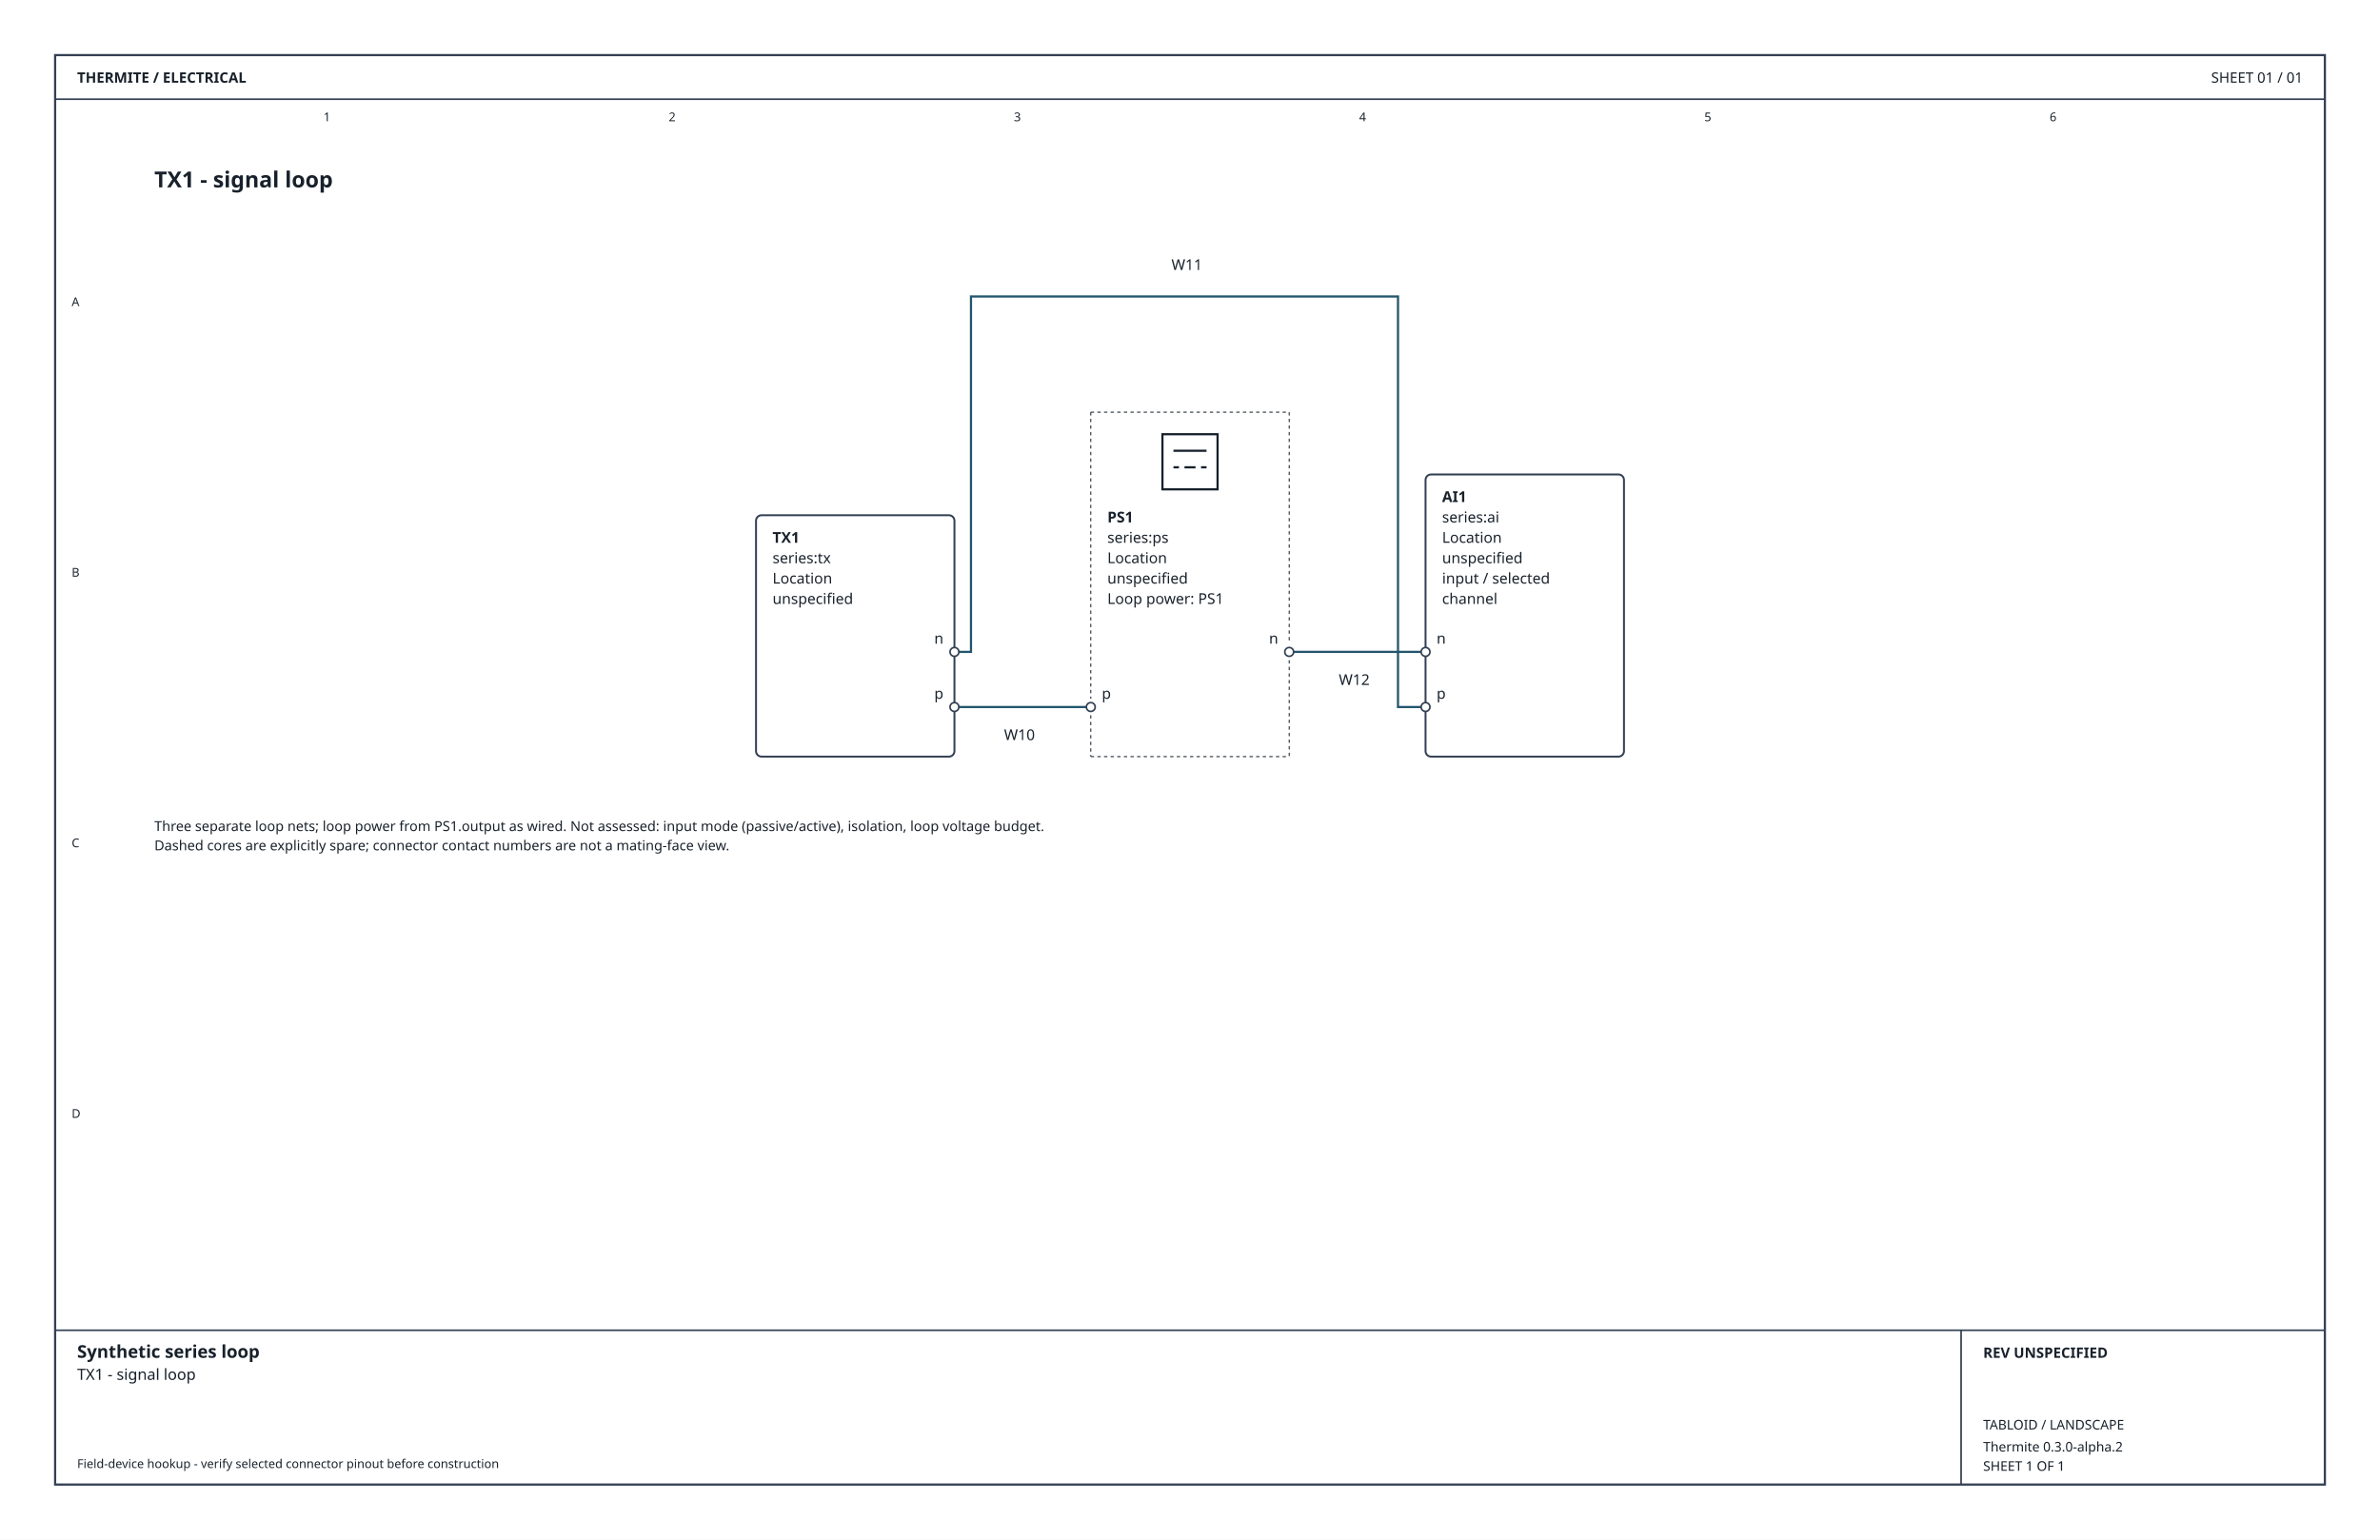
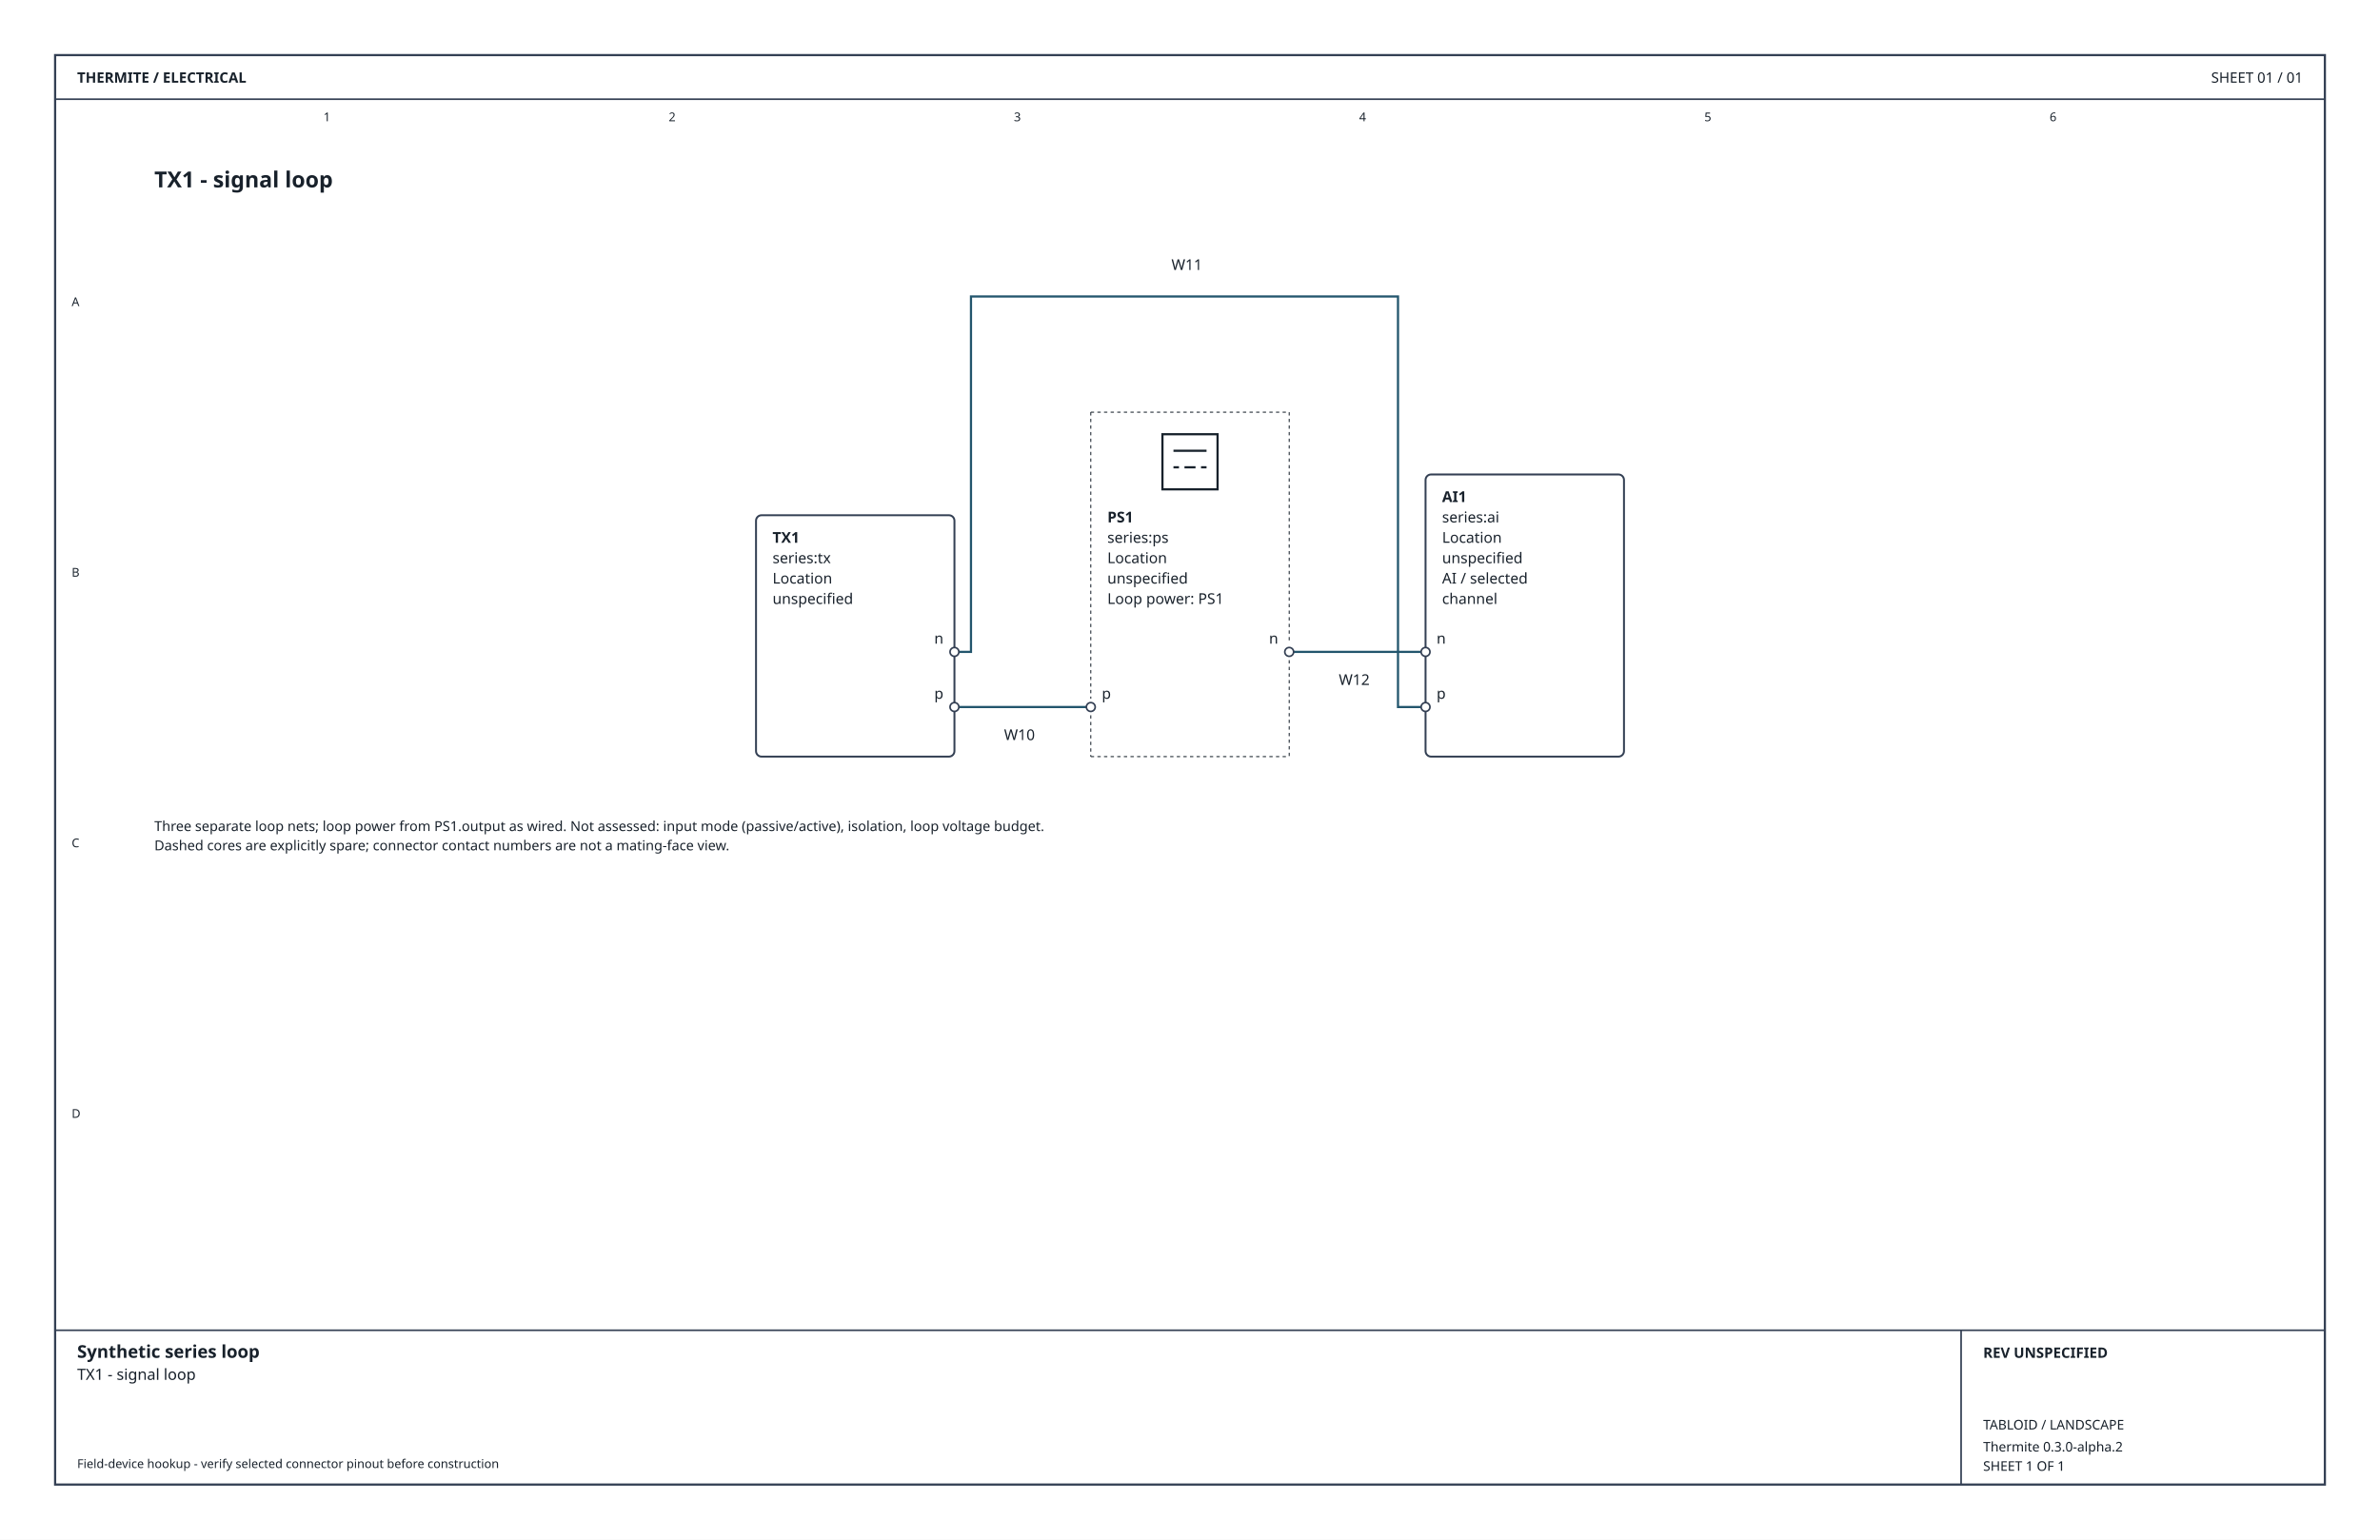
<svg xmlns="http://www.w3.org/2000/svg" width="431.8mm" height="279.4mm" viewBox="0 0 431.8 279.4" role="img" aria-label="TX1 - signal loop, sheet 1 of 1" data-sheet="1" data-total-sheets="1" data-paper="tabloid">
  <rect width="431.8" height="279.4" fill="white" />
  <rect x="10" y="10" width="411.8" height="259.4" fill="none" stroke="#344054" stroke-width="0.4" />
  <text x="14" y="15" font-family="Thermite Sans, Thermite Math, sans-serif" font-size="2.6" text-anchor="start" font-weight="700" fill="#18212b">THERMITE  /  ELECTRICAL</text>
  <text x="417.8" y="15" font-family="Thermite Sans, Thermite Math, sans-serif" font-size="2.6" text-anchor="end" font-weight="400" fill="#18212b">SHEET 01 / 01</text>
  <path d="M 10 18 L 421.8 18" fill="none" stroke="#344054" stroke-width="0.3" />
  <text x="28" y="34" font-family="Thermite Sans, Thermite Math, sans-serif" font-size="4" text-anchor="start" font-weight="700" fill="#18212b">TX1 - signal loop</text>
  <g transform="translate(131.164 40) scale(1)">
    <g transform="translate(0 0)">
      <g data-loop-conductor="74000000-0000-4000-8000-000000000010" data-net-id="net:sha256:d98b395fe0ca665f966ec3862ab463e6ff601ea7a52aa5109cd3808a62750df9" data-terminal-ends="[{&quot;deviceUid&quot;:&quot;74000000-0000-4000-8000-000000000002&quot;,&quot;terminalKey&quot;:&quot;p&quot;},{&quot;deviceUid&quot;:&quot;74000000-0000-4000-8000-000000000001&quot;,&quot;terminalKey&quot;:&quot;p&quot;}]">
        <path d="M 42 88.3 L 66.736 88.3" fill="none" stroke="#23566d" stroke-width="0.4" stroke-linecap="round" />
        <rect x="50" y="91.3" width="8.736" height="4.8" fill="white" />
        <text x="51" y="94.3" font-family="Thermite Sans, Thermite Math, sans-serif" font-size="2.7" text-anchor="start" font-weight="400" fill="#18212b">W10</text>
      </g>
      <g data-loop-conductor="74000000-0000-4000-8000-000000000011" data-net-id="net:sha256:7de6a5afa363ee7eea0244251aae33c2cc92d054af4aebb3340571a36421c2fc" data-terminal-ends="[{&quot;deviceUid&quot;:&quot;74000000-0000-4000-8000-000000000002&quot;,&quot;terminalKey&quot;:&quot;n&quot;},{&quot;deviceUid&quot;:&quot;74000000-0000-4000-8000-000000000003&quot;,&quot;terminalKey&quot;:&quot;p&quot;}]">
        <path d="M 42 78.3 L 45 78.3 L 45 13.8 L 122.472 13.8 L 122.472 88.3 L 127.472 88.3" fill="none" stroke="#23566d" stroke-width="0.4" stroke-linecap="round" />
        <rect x="80.368" y="6" width="8.736" height="4.8" fill="white" />
        <text x="81.368" y="9" font-family="Thermite Sans, Thermite Math, sans-serif" font-size="2.7" text-anchor="start" font-weight="400" fill="#18212b">W11</text>
      </g>
      <g data-loop-conductor="74000000-0000-4000-8000-000000000012" data-net-id="net:sha256:c1866bbc5434b5acb0ebbbe4e05f0fff4a0af07fa04efa300b68371396d844bd" data-terminal-ends="[{&quot;deviceUid&quot;:&quot;74000000-0000-4000-8000-000000000001&quot;,&quot;terminalKey&quot;:&quot;n&quot;},{&quot;deviceUid&quot;:&quot;74000000-0000-4000-8000-000000000003&quot;,&quot;terminalKey&quot;:&quot;n&quot;}]">
        <path d="M 102.736 78.3 L 127.472 78.3" fill="none" stroke="#23566d" stroke-width="0.4" stroke-linecap="round" />
        <rect x="110.736" y="81.3" width="8.736" height="4.8" fill="white" />
        <text x="111.736" y="84.3" font-family="Thermite Sans, Thermite Math, sans-serif" font-size="2.7" text-anchor="start" font-weight="400" fill="#18212b">W12</text>
      </g>
      <g data-device-uid="74000000-0000-4000-8000-000000000002" data-body-width="36" data-body-height="43.8" transform="translate(6 53.5)">
        <rect width="36" height="43.8" rx="1" fill="white" stroke="#344054" stroke-width="0.35" />
        <text x="3" y="5" font-family="Thermite Sans, Thermite Math, sans-serif" font-size="2.7" text-anchor="start" font-weight="700" fill="#18212b">TX1</text>
        <text x="3" y="8.7" font-family="Thermite Sans, Thermite Math, sans-serif" font-size="2.7" text-anchor="start" font-weight="400" fill="#18212b">series:tx</text>
        <text x="3" y="12.4" font-family="Thermite Sans, Thermite Math, sans-serif" font-size="2.7" text-anchor="start" font-weight="400" fill="#18212b">Location</text>
        <text x="3" y="16.1" font-family="Thermite Sans, Thermite Math, sans-serif" font-size="2.7" text-anchor="start" font-weight="400" fill="#18212b">unspecified</text>
        <g data-loop-terminal="[&quot;74000000-0000-4000-8000-000000000002&quot;,&quot;n&quot;]">
          <circle cx="36" cy="24.8" r="0.8" fill="white" stroke="#344054" stroke-width="0.3" />
          <text x="34" y="23.3" font-family="Thermite Sans, Thermite Math, sans-serif" font-size="2.7" text-anchor="end" font-weight="400" fill="#18212b">n</text>
        </g>
        <g data-loop-terminal="[&quot;74000000-0000-4000-8000-000000000002&quot;,&quot;p&quot;]">
          <circle cx="36" cy="34.8" r="0.8" fill="white" stroke="#344054" stroke-width="0.3" />
          <text x="34" y="33.3" font-family="Thermite Sans, Thermite Math, sans-serif" font-size="2.7" text-anchor="end" font-weight="400" fill="#18212b">p</text>
        </g>
      </g>
      <g data-device-uid="74000000-0000-4000-8000-000000000001" data-body-width="36" data-body-height="62.5" transform="translate(66.736 34.8)">
        <g data-source-enclosure="true" fill="none">
          <rect width="36" height="62.5" fill="white" stroke="none" />
          <line x1="0" y1="0" x2="0" y2="52" stroke="#17212b" stroke-width="0.18" stroke-dasharray="0.6 0.6" />
          <line x1="0" y1="55" x2="0" y2="62.5" stroke="#17212b" stroke-width="0.18" stroke-dasharray="0.6 0.6" />
          <line x1="36" y1="0" x2="36" y2="42" stroke="#17212b" stroke-width="0.18" stroke-dasharray="0.6 0.6" />
          <line x1="36" y1="45" x2="36" y2="62.5" stroke="#17212b" stroke-width="0.18" stroke-dasharray="0.6 0.6" />
          <line x1="0" y1="0" x2="36" y2="0" stroke="#17212b" stroke-width="0.18" stroke-dasharray="0.6 0.6" />
          <line x1="0" y1="62.5" x2="36" y2="62.5" stroke="#17212b" stroke-width="0.18" stroke-dasharray="0.6 0.6" />
        </g>
        <g transform="translate(12 3)">
          <g data-circuit-mark="dc-output" stroke="#17212b" stroke-width="0.4" fill="none">
            <rect x="1" y="1" width="10" height="10" />
            <line x1="3" y1="4" x2="9" y2="4" />
            <line x1="3" y1="7" x2="4" y2="7" />
            <line x1="5" y1="7" x2="7" y2="7" />
            <line x1="8" y1="7" x2="9" y2="7" />
          </g>
        </g>
        <text x="3" y="20" font-family="Thermite Sans, Thermite Math, sans-serif" font-size="2.7" text-anchor="start" font-weight="700" fill="#18212b">PS1</text>
        <text x="3" y="23.7" font-family="Thermite Sans, Thermite Math, sans-serif" font-size="2.7" text-anchor="start" font-weight="400" fill="#18212b">series:ps</text>
        <text x="3" y="27.4" font-family="Thermite Sans, Thermite Math, sans-serif" font-size="2.7" text-anchor="start" font-weight="400" fill="#18212b">Location</text>
        <text x="3" y="31.1" font-family="Thermite Sans, Thermite Math, sans-serif" font-size="2.7" text-anchor="start" font-weight="400" fill="#18212b">unspecified</text>
        <text x="3" y="34.8" font-family="Thermite Sans, Thermite Math, sans-serif" font-size="2.7" text-anchor="start" font-weight="400" fill="#18212b">Loop power: PS1</text>
        <g data-loop-terminal="[&quot;74000000-0000-4000-8000-000000000001&quot;,&quot;n&quot;]">
          <circle cx="36" cy="43.5" r="0.8" fill="white" stroke="#344054" stroke-width="0.3" />
          <text x="34" y="42" font-family="Thermite Sans, Thermite Math, sans-serif" font-size="2.7" text-anchor="end" font-weight="400" fill="#18212b">n</text>
        </g>
        <g data-loop-terminal="[&quot;74000000-0000-4000-8000-000000000001&quot;,&quot;p&quot;]">
          <circle cx="0" cy="53.5" r="0.8" fill="white" stroke="#344054" stroke-width="0.3" />
          <text x="2" y="52" font-family="Thermite Sans, Thermite Math, sans-serif" font-size="2.7" text-anchor="start" font-weight="400" fill="#18212b">p</text>
        </g>
      </g>
      <g data-device-uid="74000000-0000-4000-8000-000000000003" data-body-width="36" data-body-height="51.2" transform="translate(127.472 46.1)">
        <rect width="36" height="51.2" rx="1" fill="white" stroke="#344054" stroke-width="0.35" />
        <text x="3" y="5" font-family="Thermite Sans, Thermite Math, sans-serif" font-size="2.7" text-anchor="start" font-weight="700" fill="#18212b">AI1</text>
        <text x="3" y="8.7" font-family="Thermite Sans, Thermite Math, sans-serif" font-size="2.7" text-anchor="start" font-weight="400" fill="#18212b">series:ai</text>
        <text x="3" y="12.4" font-family="Thermite Sans, Thermite Math, sans-serif" font-size="2.7" text-anchor="start" font-weight="400" fill="#18212b">Location</text>
        <text x="3" y="16.1" font-family="Thermite Sans, Thermite Math, sans-serif" font-size="2.7" text-anchor="start" font-weight="400" fill="#18212b">unspecified</text>
-         <text x="3" y="19.8" font-family="Thermite Sans, Thermite Math, sans-serif" font-size="2.7" text-anchor="start" font-weight="400" fill="#18212b">input / selected</text>
+         <text x="3" y="19.8" font-family="Thermite Sans, Thermite Math, sans-serif" font-size="2.7" text-anchor="start" font-weight="400" fill="#18212b">AI / selected</text>
        <text x="3" y="23.5" font-family="Thermite Sans, Thermite Math, sans-serif" font-size="2.7" text-anchor="start" font-weight="400" fill="#18212b">channel</text>
        <g data-loop-terminal="[&quot;74000000-0000-4000-8000-000000000003&quot;,&quot;n&quot;]">
          <circle cx="0" cy="32.2" r="0.8" fill="white" stroke="#344054" stroke-width="0.3" />
          <text x="2" y="30.7" font-family="Thermite Sans, Thermite Math, sans-serif" font-size="2.7" text-anchor="start" font-weight="400" fill="#18212b">n</text>
        </g>
        <g data-loop-terminal="[&quot;74000000-0000-4000-8000-000000000003&quot;,&quot;p&quot;]">
          <circle cx="0" cy="42.2" r="0.8" fill="white" stroke="#344054" stroke-width="0.3" />
          <text x="2" y="40.7" font-family="Thermite Sans, Thermite Math, sans-serif" font-size="2.7" text-anchor="start" font-weight="400" fill="#18212b">p</text>
        </g>
      </g>
    </g>
  </g>
  <g data-engine-notes="true">
    <text x="28" y="150.8" font-family="Thermite Sans, Thermite Math, sans-serif" font-size="2.5" text-anchor="start" font-weight="400" fill="#18212b">Three separate loop nets; loop power from PS1.output as wired. Not assessed: input mode (passive/active), isolation, loop voltage budget.</text>
    <text x="28" y="154.3" font-family="Thermite Sans, Thermite Math, sans-serif" font-size="2.5" text-anchor="start" font-weight="400" fill="#18212b">Dashed cores are explicitly spare; connector contact numbers are not a mating-face view.</text>
  </g>
  <text x="59.317" y="22" font-family="Thermite Sans, Thermite Math, sans-serif" font-size="2.2" text-anchor="middle" font-weight="400" fill="#18212b">1</text>
  <text x="121.95" y="22" font-family="Thermite Sans, Thermite Math, sans-serif" font-size="2.2" text-anchor="middle" font-weight="400" fill="#18212b">2</text>
  <text x="184.583" y="22" font-family="Thermite Sans, Thermite Math, sans-serif" font-size="2.2" text-anchor="middle" font-weight="400" fill="#18212b">3</text>
  <text x="247.217" y="22" font-family="Thermite Sans, Thermite Math, sans-serif" font-size="2.2" text-anchor="middle" font-weight="400" fill="#18212b">4</text>
  <text x="309.85" y="22" font-family="Thermite Sans, Thermite Math, sans-serif" font-size="2.2" text-anchor="middle" font-weight="400" fill="#18212b">5</text>
  <text x="372.483" y="22" font-family="Thermite Sans, Thermite Math, sans-serif" font-size="2.2" text-anchor="middle" font-weight="400" fill="#18212b">6</text>
  <text x="13" y="55.55" font-family="Thermite Sans, Thermite Math, sans-serif" font-size="2.2" text-anchor="start" font-weight="400" fill="#18212b">A</text>
  <text x="13" y="104.65" font-family="Thermite Sans, Thermite Math, sans-serif" font-size="2.2" text-anchor="start" font-weight="400" fill="#18212b">B</text>
  <text x="13" y="153.75" font-family="Thermite Sans, Thermite Math, sans-serif" font-size="2.2" text-anchor="start" font-weight="400" fill="#18212b">C</text>
  <text x="13" y="202.85" font-family="Thermite Sans, Thermite Math, sans-serif" font-size="2.2" text-anchor="start" font-weight="400" fill="#18212b">D</text>
  <path d="M 10 241.4 L 421.8 241.4" fill="none" stroke="#344054" stroke-width="0.3" />
  <path d="M 355.8 241.4 L 355.8 269.4" fill="none" stroke="#344054" stroke-width="0.3" />
  <text x="14" y="246.4" font-family="Thermite Sans, Thermite Math, sans-serif" font-size="3.2" text-anchor="start" font-weight="700" fill="#18212b">Synthetic series loop</text>
  <text x="14" y="250.4" font-family="Thermite Sans, Thermite Math, sans-serif" font-size="2.8" text-anchor="start" font-weight="400" fill="#18212b">TX1 - signal loop</text>
  <text x="14" y="266.4" font-family="Thermite Sans, Thermite Math, sans-serif" font-size="2.2" text-anchor="start" font-weight="400" fill="#18212b">Field-device hookup - verify selected connector pinout before construction</text>
  <text x="359.8" y="246.4" font-family="Thermite Sans, Thermite Math, sans-serif" font-size="2.6" text-anchor="start" font-weight="700" fill="#18212b">REV UNSPECIFIED</text>
  <text x="359.8" y="259.4" font-family="Thermite Sans, Thermite Math, sans-serif" font-size="2.4" text-anchor="start" font-weight="400" fill="#18212b">TABLOID / LANDSCAPE</text>
  <text x="359.8" y="263.4" font-family="Thermite Sans, Thermite Math, sans-serif" font-size="2.4" text-anchor="start" font-weight="400" fill="#18212b">Thermite 0.3.0-alpha.2</text>
  <text x="359.8" y="266.9" font-family="Thermite Sans, Thermite Math, sans-serif" font-size="2.4" text-anchor="start" font-weight="400" fill="#18212b">SHEET 1 OF 1</text>
</svg>
